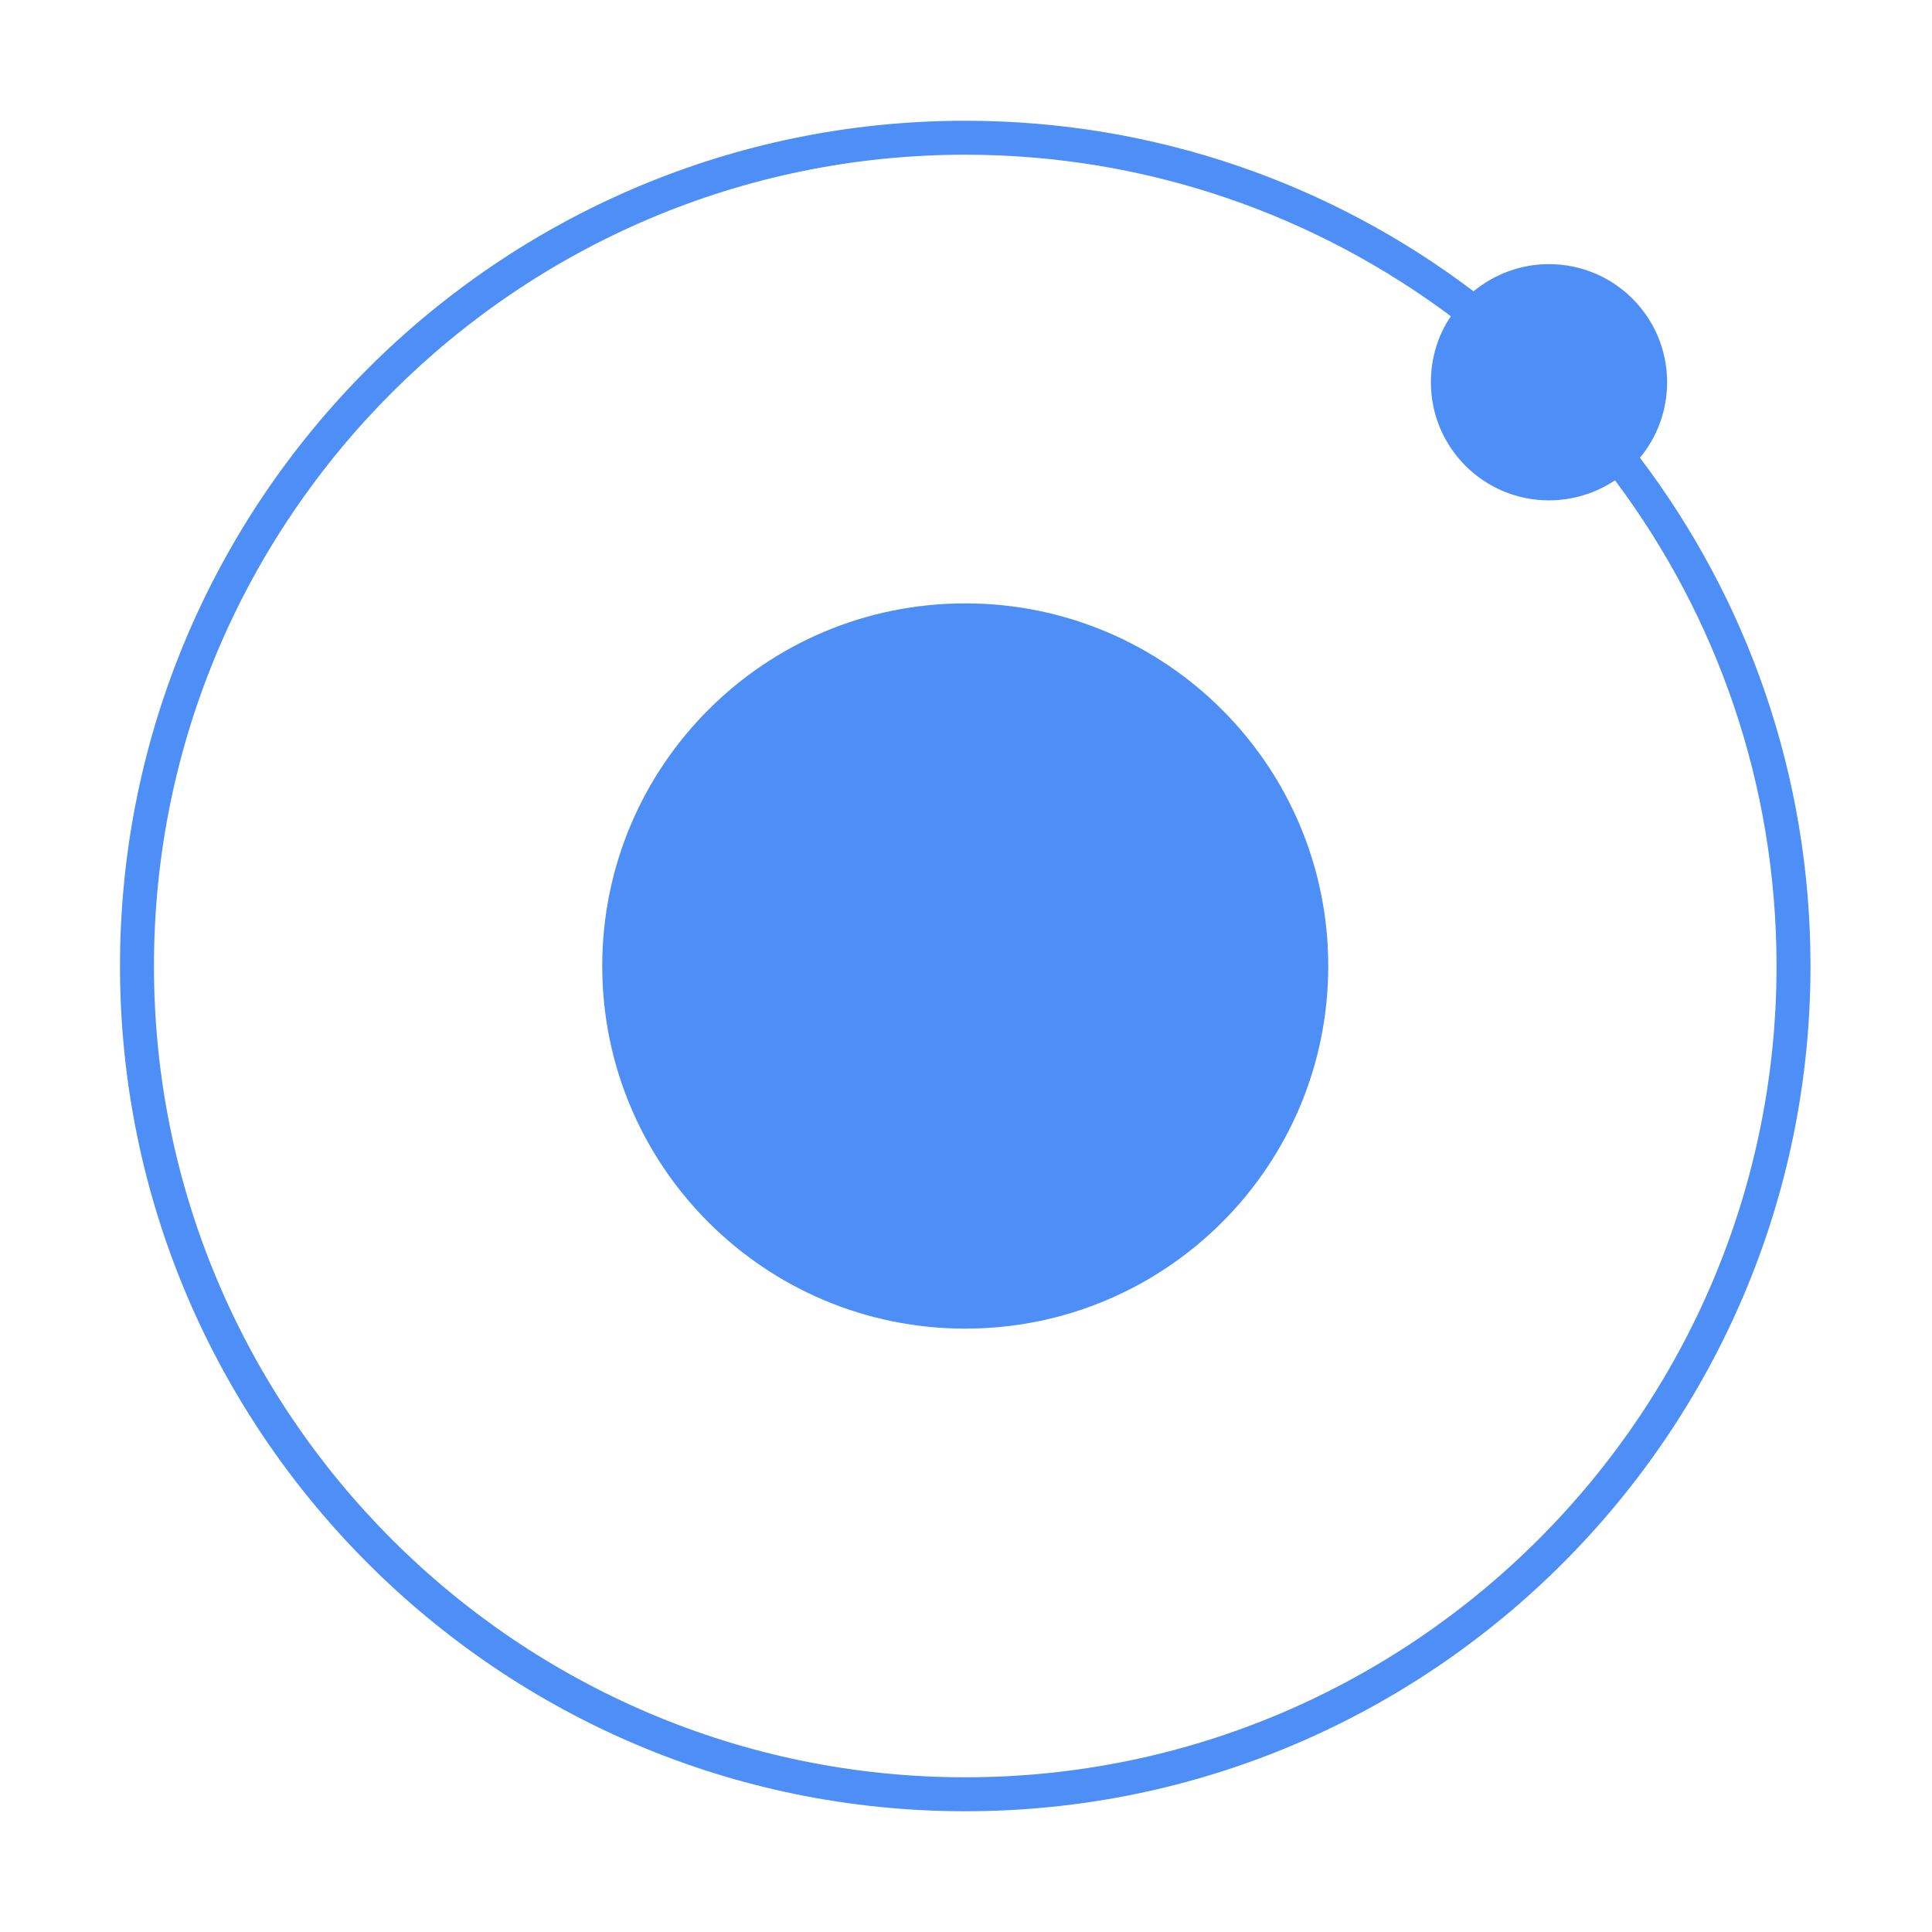
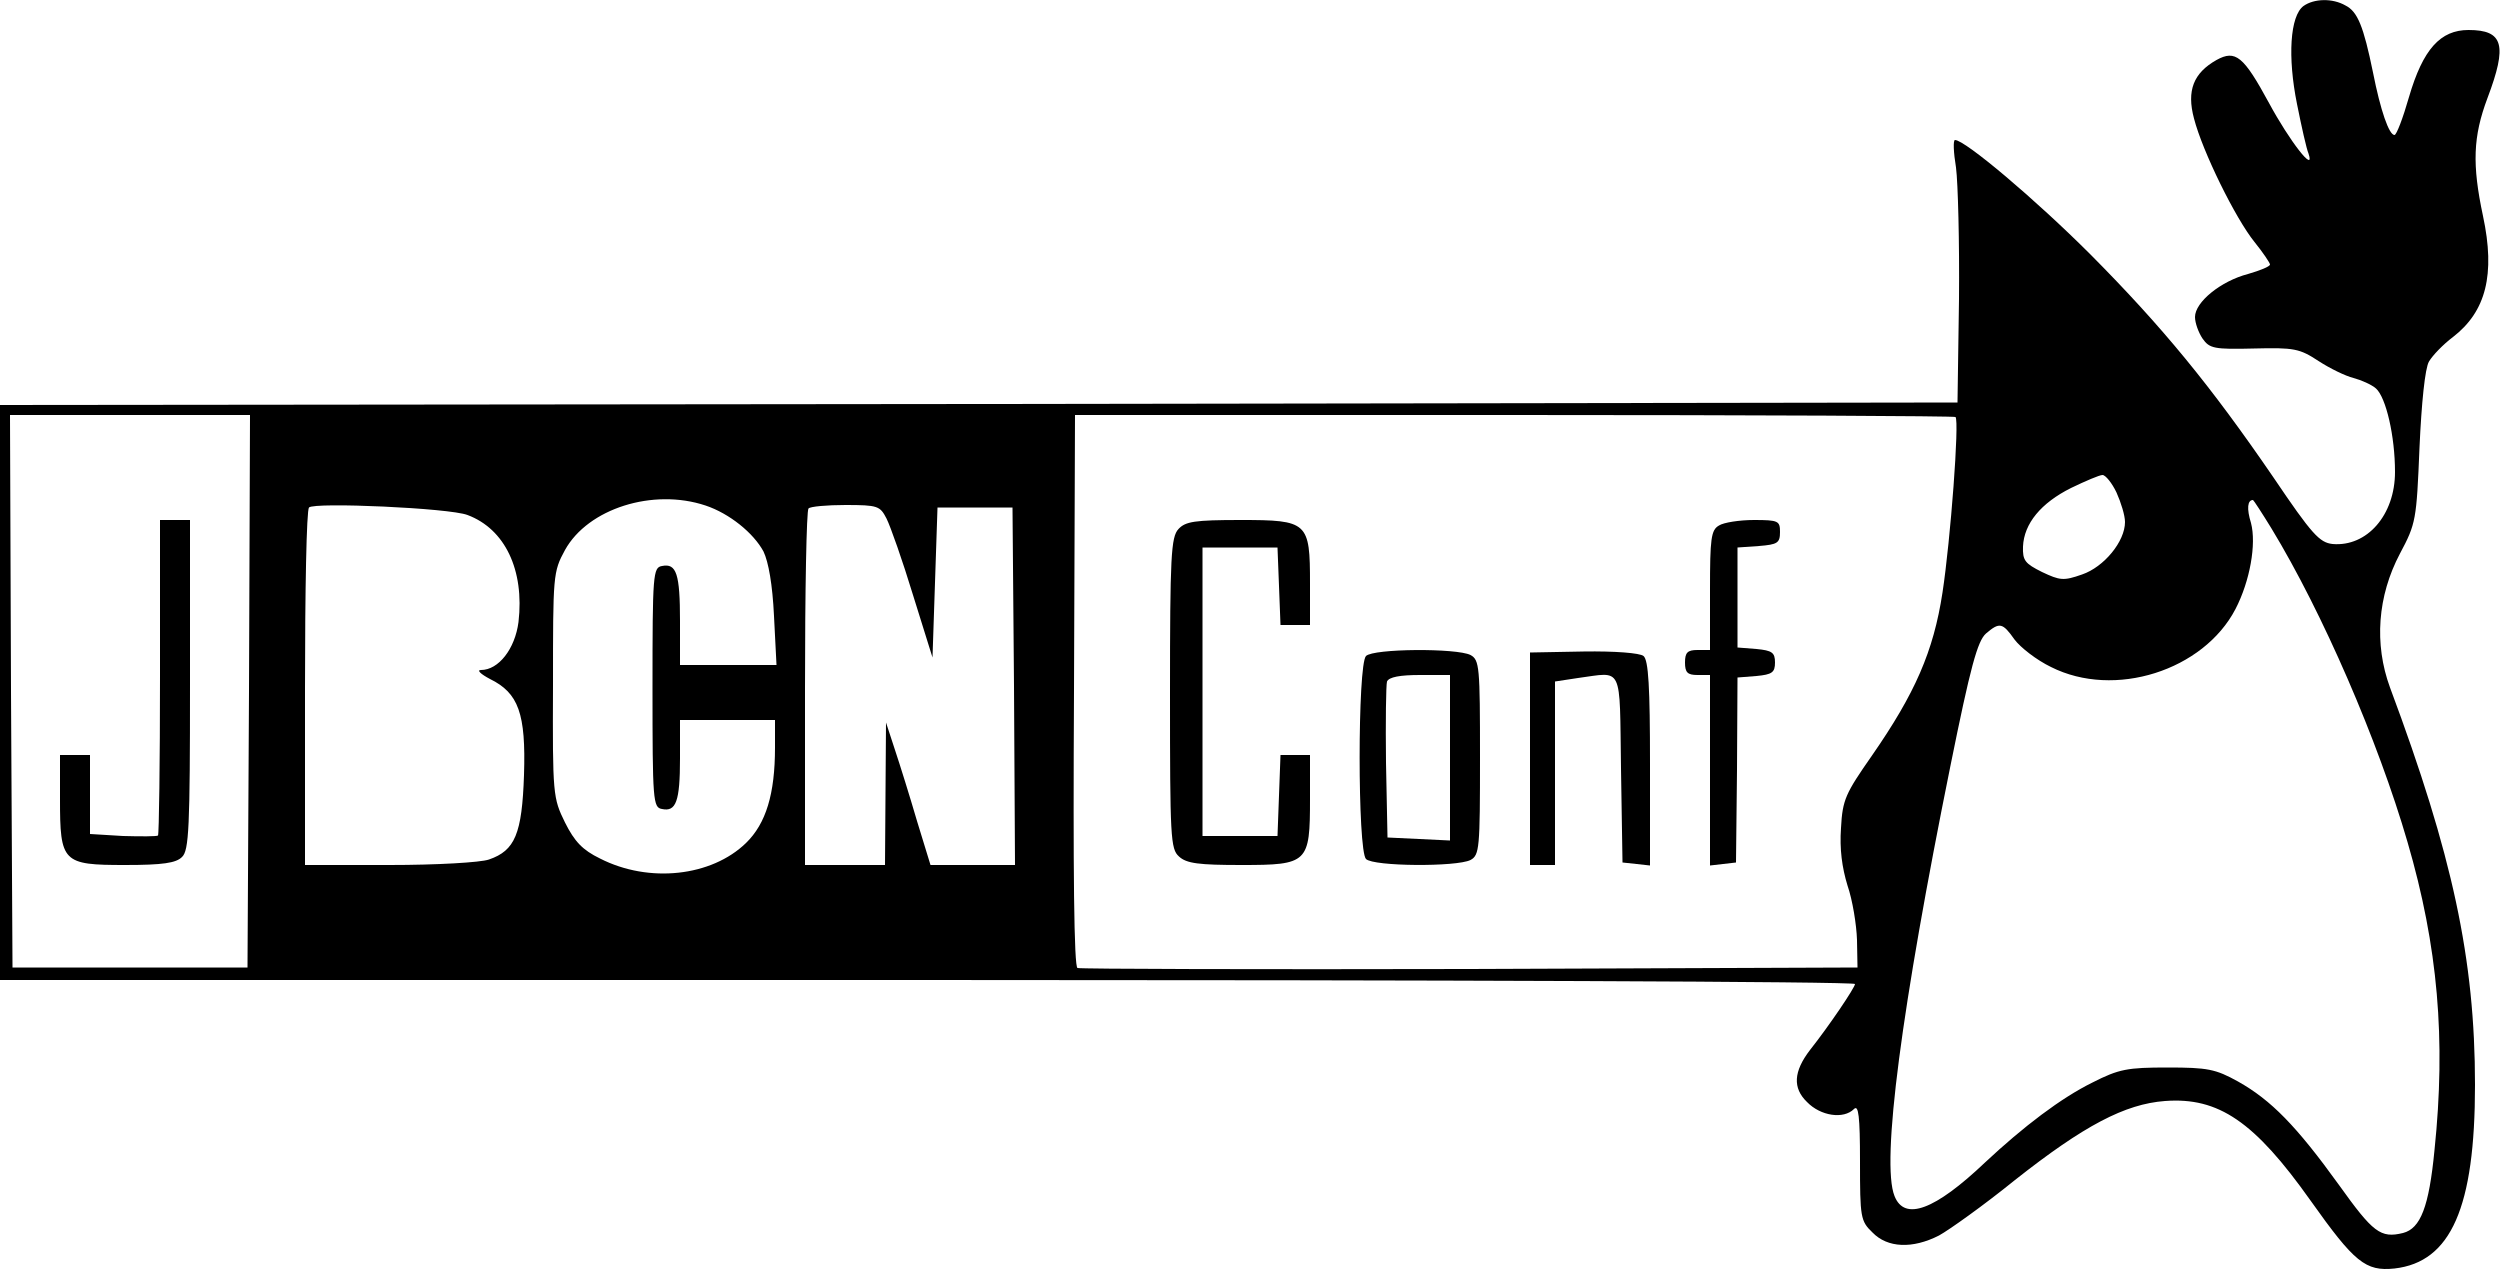
- <svg xmlns="http://www.w3.org/2000/svg" version="1.1" id="Layer_1" x="0px" y="0px" width="512px" height="512px" viewBox="0 0 512 512" style="enable-background:new 0 0 512 512;" xml:space="preserve">
-   <style type="text/css">
- 
- 	.st0{fill:#4E8EF7;}
- 
- </style>
-   <g>
-     <path class="st0" d="M434.6,121.3c4.5-5.4,7.2-12.4,7.2-20c0-17.3-14-31.3-31.3-31.3c-7.6,0-14.5,2.7-20,7.2   C353,48.8,306.3,32,255.8,32c-123.5,0-224,100.5-224,224c0,123.5,100.5,224,224,224s224-100.5,224-224   C479.8,205.4,463,158.8,434.6,121.3z M255.8,471c-118.6,0-215-96.5-215-215c0-118.6,96.5-215,215-215c48.2,0,92.8,16,128.7,42.8   c-3.4,5-5.3,11-5.3,17.5c0,17.3,14,31.3,31.3,31.3c6.5,0,12.5-2,17.5-5.3c26.9,35.9,42.8,80.5,42.8,128.7   C470.8,374.5,374.3,471,255.8,471z" />
-     <ellipse class="st0" cx="255.8" cy="256" rx="96.2" ry="96.1" />
+ <svg xmlns="http://www.w3.org/2000/svg" version="1.0" width="500pt" height="254pt" viewBox="0 0 500 254" preserveAspectRatio="xMidYMid meet">
+   <g transform="translate(0,254) scale(0.1,-0.1)" fill="#000000" stroke="none">
+     <path d="M4607 2528 c-27 -20 -32 -102 -13 -196 9 -45 19 -90 23 -99 14 -42 -38 25 -79 101 -51 94 -67 107 -105 86 -46 -26 -60 -61 -45 -117 17 -66 83 -200 121 -247 17 -21 31 -42 31 -45 0 -4 -20 -12 -44 -19 -54 -14 -106 -56 -106 -86 0 -12 7 -31 15 -43 14 -20 23 -22 103 -20 80 2 91 0 129 -25 23 -15 54 -30 70 -34 15 -4 36 -13 45 -21 20 -18 38 -95 38 -167 0 -86 -56 -150 -125 -144 -26 3 -41 19 -118 133 -126 184 -222 301 -366 446 -111 111 -251 229 -271 229 -4 0 -3 -25 2 -55 4 -31 7 -149 6 -263 l-3 -207 -1957 -3 -1958 -2 0 -575 0 -575 1855 0 c1020 0 1855 -3 1855 -8 0 -7 -52 -84 -90 -132 -33 -43 -35 -76 -6 -104 27 -28 73 -35 94 -14 9 9 12 -14 12 -105 0 -112 1 -119 25 -142 30 -31 80 -33 133 -6 20 11 89 60 152 111 138 109 220 152 300 158 107 8 179 -41 291 -199 88 -124 110 -142 168 -136 113 13 161 122 161 367 0 252 -45 460 -170 795 -32 87 -25 183 20 268 32 60 33 67 39 212 4 89 11 159 19 172 7 12 28 34 48 49 66 51 85 125 60 242 -22 103 -20 159 9 236 40 106 32 136 -38 136 -56 0 -91 -38 -119 -134 -12 -42 -25 -76 -29 -76 -11 0 -28 49 -43 125 -19 93 -31 122 -55 134 -26 15 -63 14 -84 -1z m-4109 -1370 l-3 -553 -235 0 -235 0 -3 553 -2 552 240 0 240 0 -2 -552z m3413 548 c8 -8 -10 -246 -26 -351 -18 -118 -55 -202 -141 -326 -53 -76 -59 -88 -62 -145 -3 -42 2 -79 13 -115 10 -29 18 -78 19 -109 l1 -55 -775 -3 c-426 -1 -779 0 -785 2 -7 2 -9 194 -7 555 l2 551 879 0 c482 0 880 -2 882 -4z m322 -151 c9 -20 17 -46 17 -59 0 -39 -42 -90 -86 -105 -37 -13 -44 -12 -80 5 -34 17 -39 23 -38 51 2 46 36 87 96 117 29 14 57 26 63 26 6 0 19 -16 28 -35z m-2822 -26 c48 -16 96 -55 116 -92 10 -21 18 -66 21 -129 l5 -98 -97 0 -96 0 0 88 c0 94 -7 116 -36 110 -18 -3 -19 -16 -19 -243 0 -227 1 -240 19 -243 28 -6 36 15 36 101 l0 77 95 0 95 0 0 -55 c0 -93 -18 -152 -58 -191 -69 -67 -194 -81 -292 -31 -35 17 -51 34 -70 72 -24 49 -25 55 -24 275 0 220 0 226 24 270 46 83 176 124 281 89z m3132 -46 c102 -168 213 -424 272 -627 61 -209 77 -395 54 -616 -11 -114 -28 -157 -63 -166 -45 -11 -60 1 -128 96 -85 118 -136 170 -202 207 -45 25 -61 28 -141 28 -80 0 -97 -3 -150 -30 -63 -31 -138 -88 -215 -160 -100 -95 -161 -118 -181 -67 -27 67 14 377 112 861 40 198 54 249 71 264 27 23 33 22 57 -12 12 -16 44 -41 73 -55 127 -64 305 -7 369 116 29 56 42 130 31 172 -9 29 -7 46 4 46 1 0 18 -26 37 -57z m-3608 27 c75 -28 114 -110 102 -214 -7 -54 -40 -96 -75 -96 -9 0 -1 -8 18 -18 57 -28 72 -69 68 -192 -4 -118 -18 -151 -70 -169 -17 -6 -105 -11 -199 -11 l-169 0 0 353 c0 195 3 357 8 362 10 11 281 -1 317 -15z m838 -7 c8 -16 32 -84 53 -153 l39 -125 5 150 5 150 75 0 75 0 3 -357 2 -358 -85 0 -84 0 -27 88 c-14 48 -34 112 -44 142 l-18 55 -1 -142 -1 -143 -80 0 -80 0 0 353 c0 195 3 357 7 360 3 4 37 7 74 7 65 0 69 -2 82 -27z" />
+     <path d="M320 1187 c0 -173 -2 -316 -4 -318 -2 -2 -34 -2 -70 -1 l-66 4 0 79 0 79 -30 0 -30 0 0 -88 c0 -127 5 -132 130 -132 76 0 102 4 114 16 14 13 16 59 16 345 l0 329 -30 0 -30 0 0 -313z" />
+     <path d="M2357 1482 c-15 -16 -17 -54 -17 -329 0 -288 1 -311 18 -326 15 -14 40 -17 125 -17 133 0 137 4 137 132 l0 88 -30 0 -29 0 -3 -81 -3 -81 -75 0 -75 0 0 288 0 289 75 0 75 0 3 -77 3 -78 29 0 30 0 0 83 c0 123 -4 127 -139 127 -92 0 -110 -3 -124 -18z" />
+     <path d="M3438 1489 c-16 -9 -18 -26 -18 -129 l0 -120 -25 0 c-20 0 -25 -5 -25 -25 0 -20 5 -25 25 -25 l25 0 0 -191 0 -190 26 3 26 3 2 185 1 185 38 3 c31 3 37 7 37 27 0 20 -6 24 -37 27 l-38 3 0 100 0 100 43 3 c37 3 42 6 42 28 0 22 -3 24 -52 24 -29 0 -61 -5 -70 -11z" />
+     <path d="M2732 1228 c-17 -17 -17 -389 0 -406 15 -15 181 -16 209 -2 18 10 19 23 19 205 0 182 -1 195 -19 205 -28 14 -194 13 -209 -2z m168 -203 l0 -166 -62 3 -63 3 -3 150 c-1 82 0 155 2 162 4 9 26 13 66 13 l60 0 0 -165z" />
+     <path d="M3060 1023 l0 -213 25 0 25 0 0 184 0 183 46 7 c91 12 83 29 86 -181 l3 -188 28 -3 27 -3 0 204 c0 152 -3 207 -13 215 -7 6 -57 10 -120 9 l-107 -2 0 -212z" />
  </g>
</svg>
